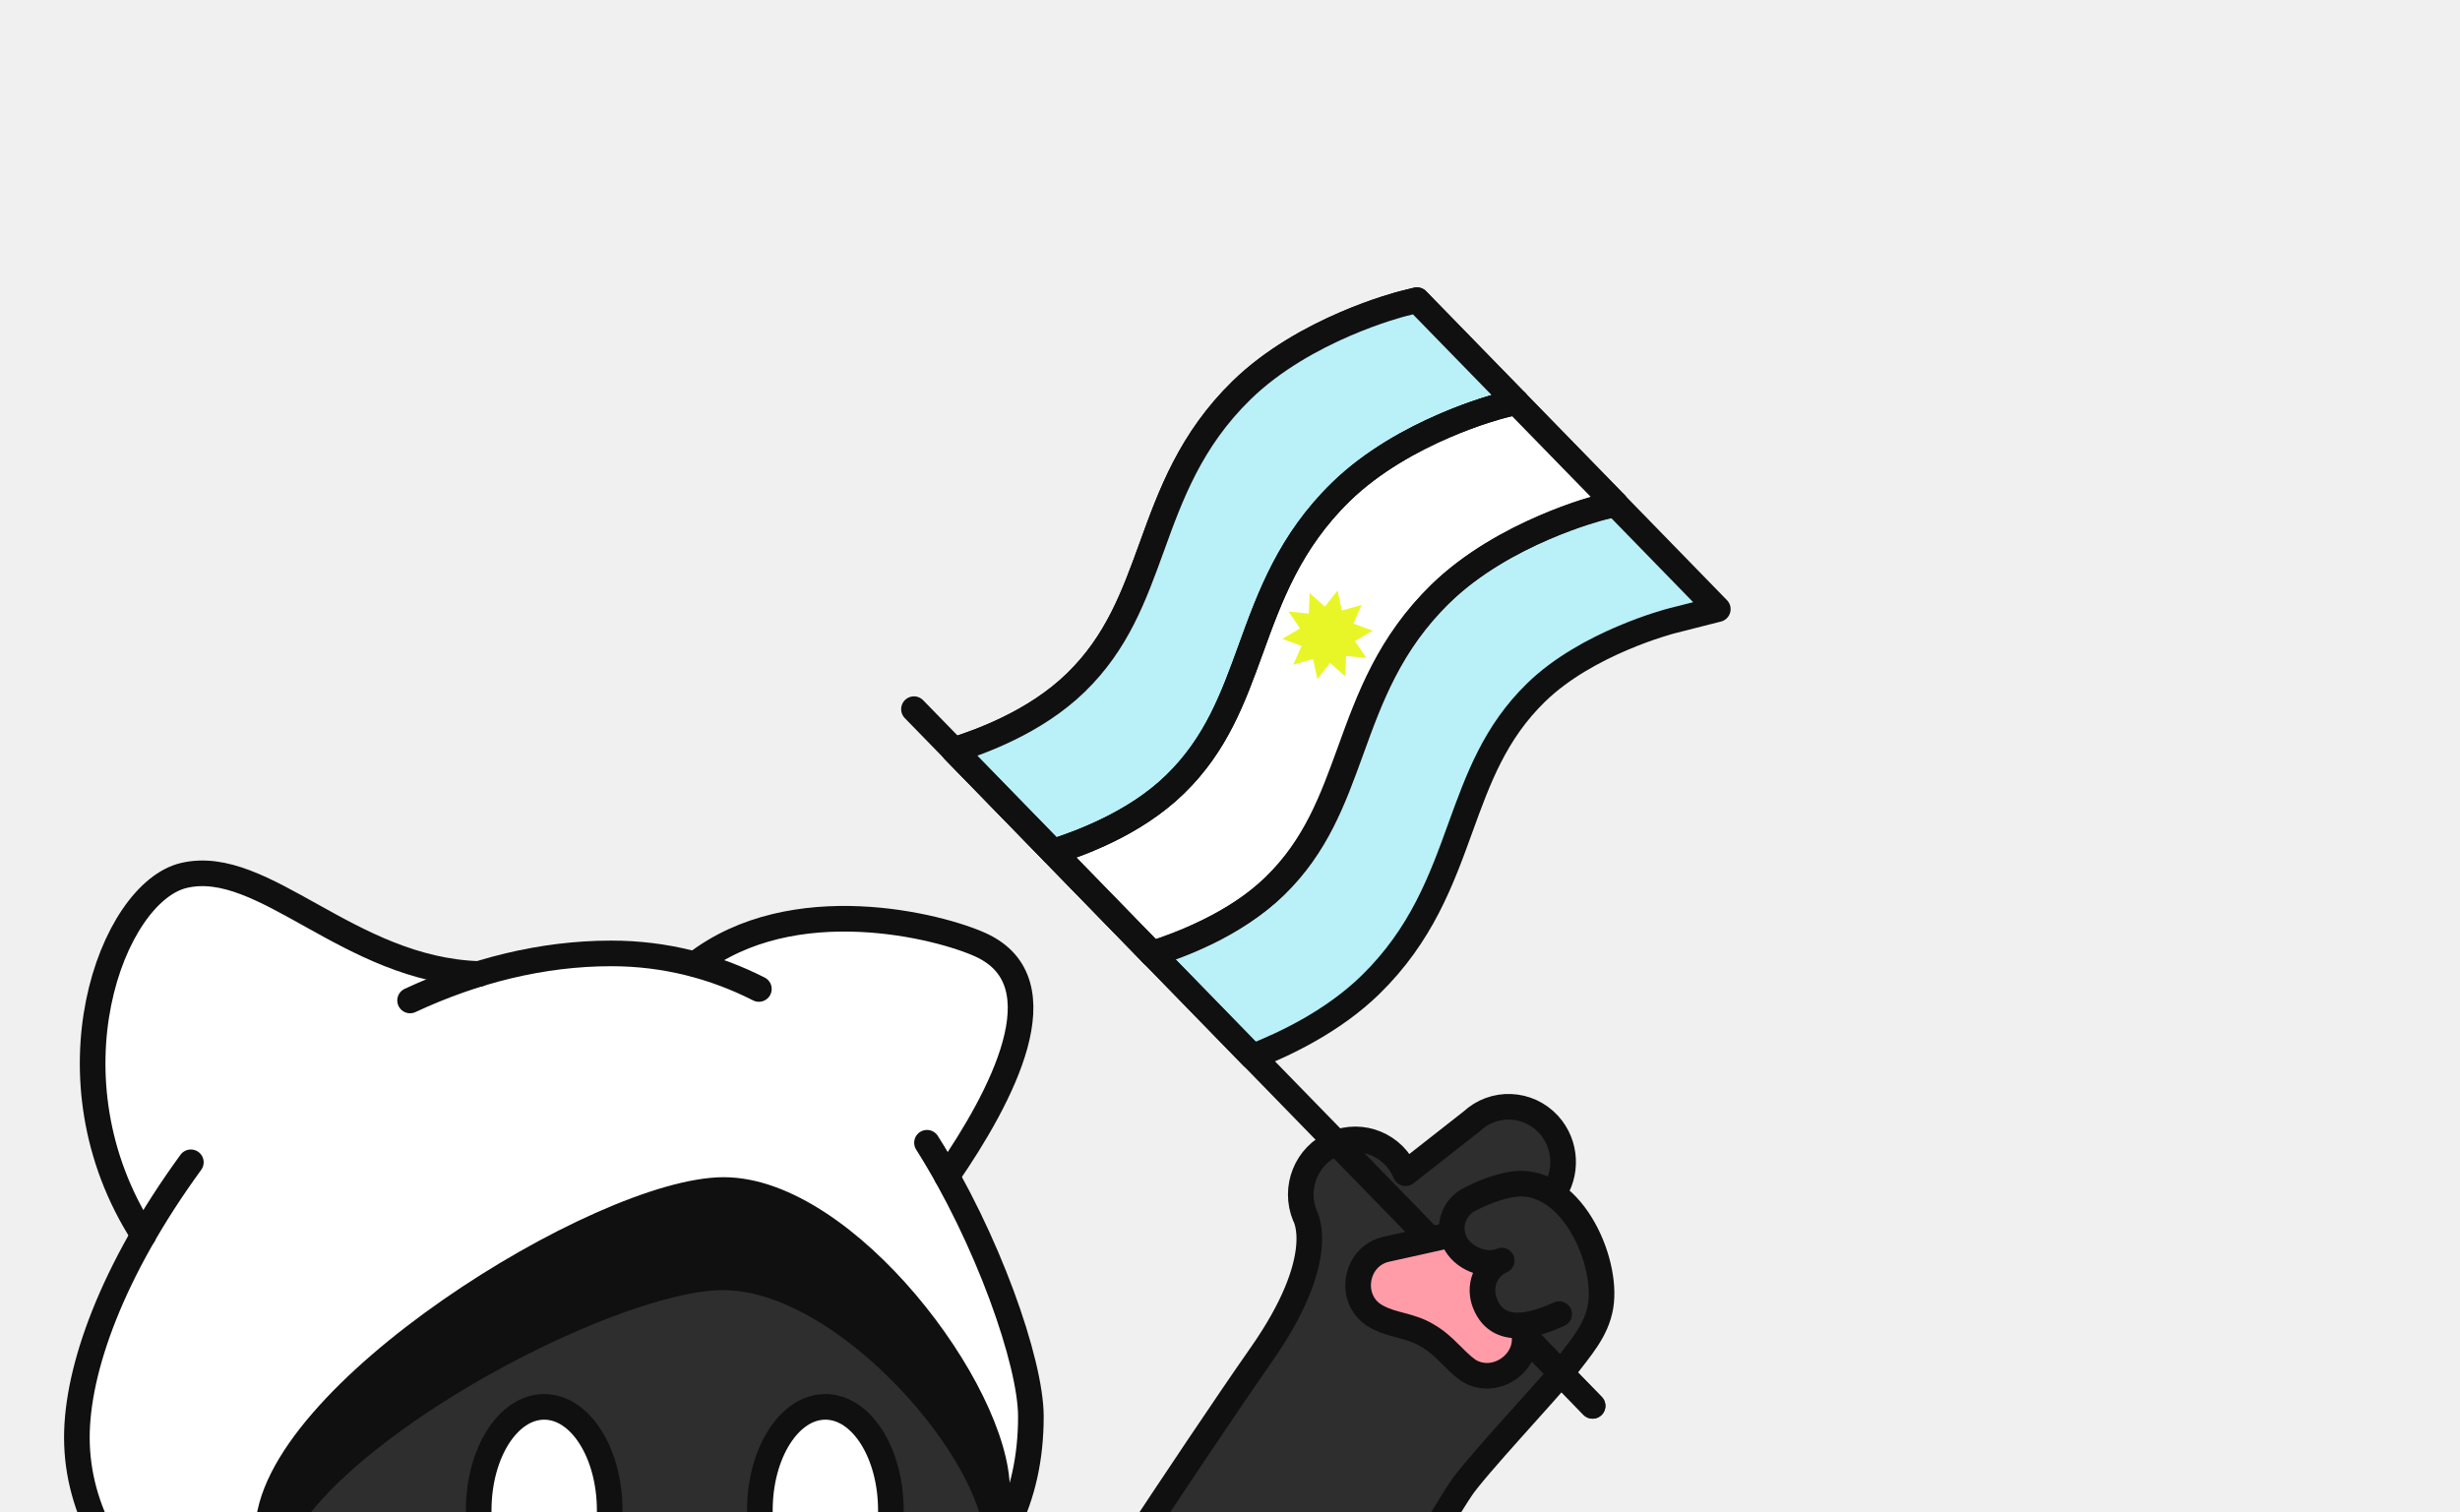
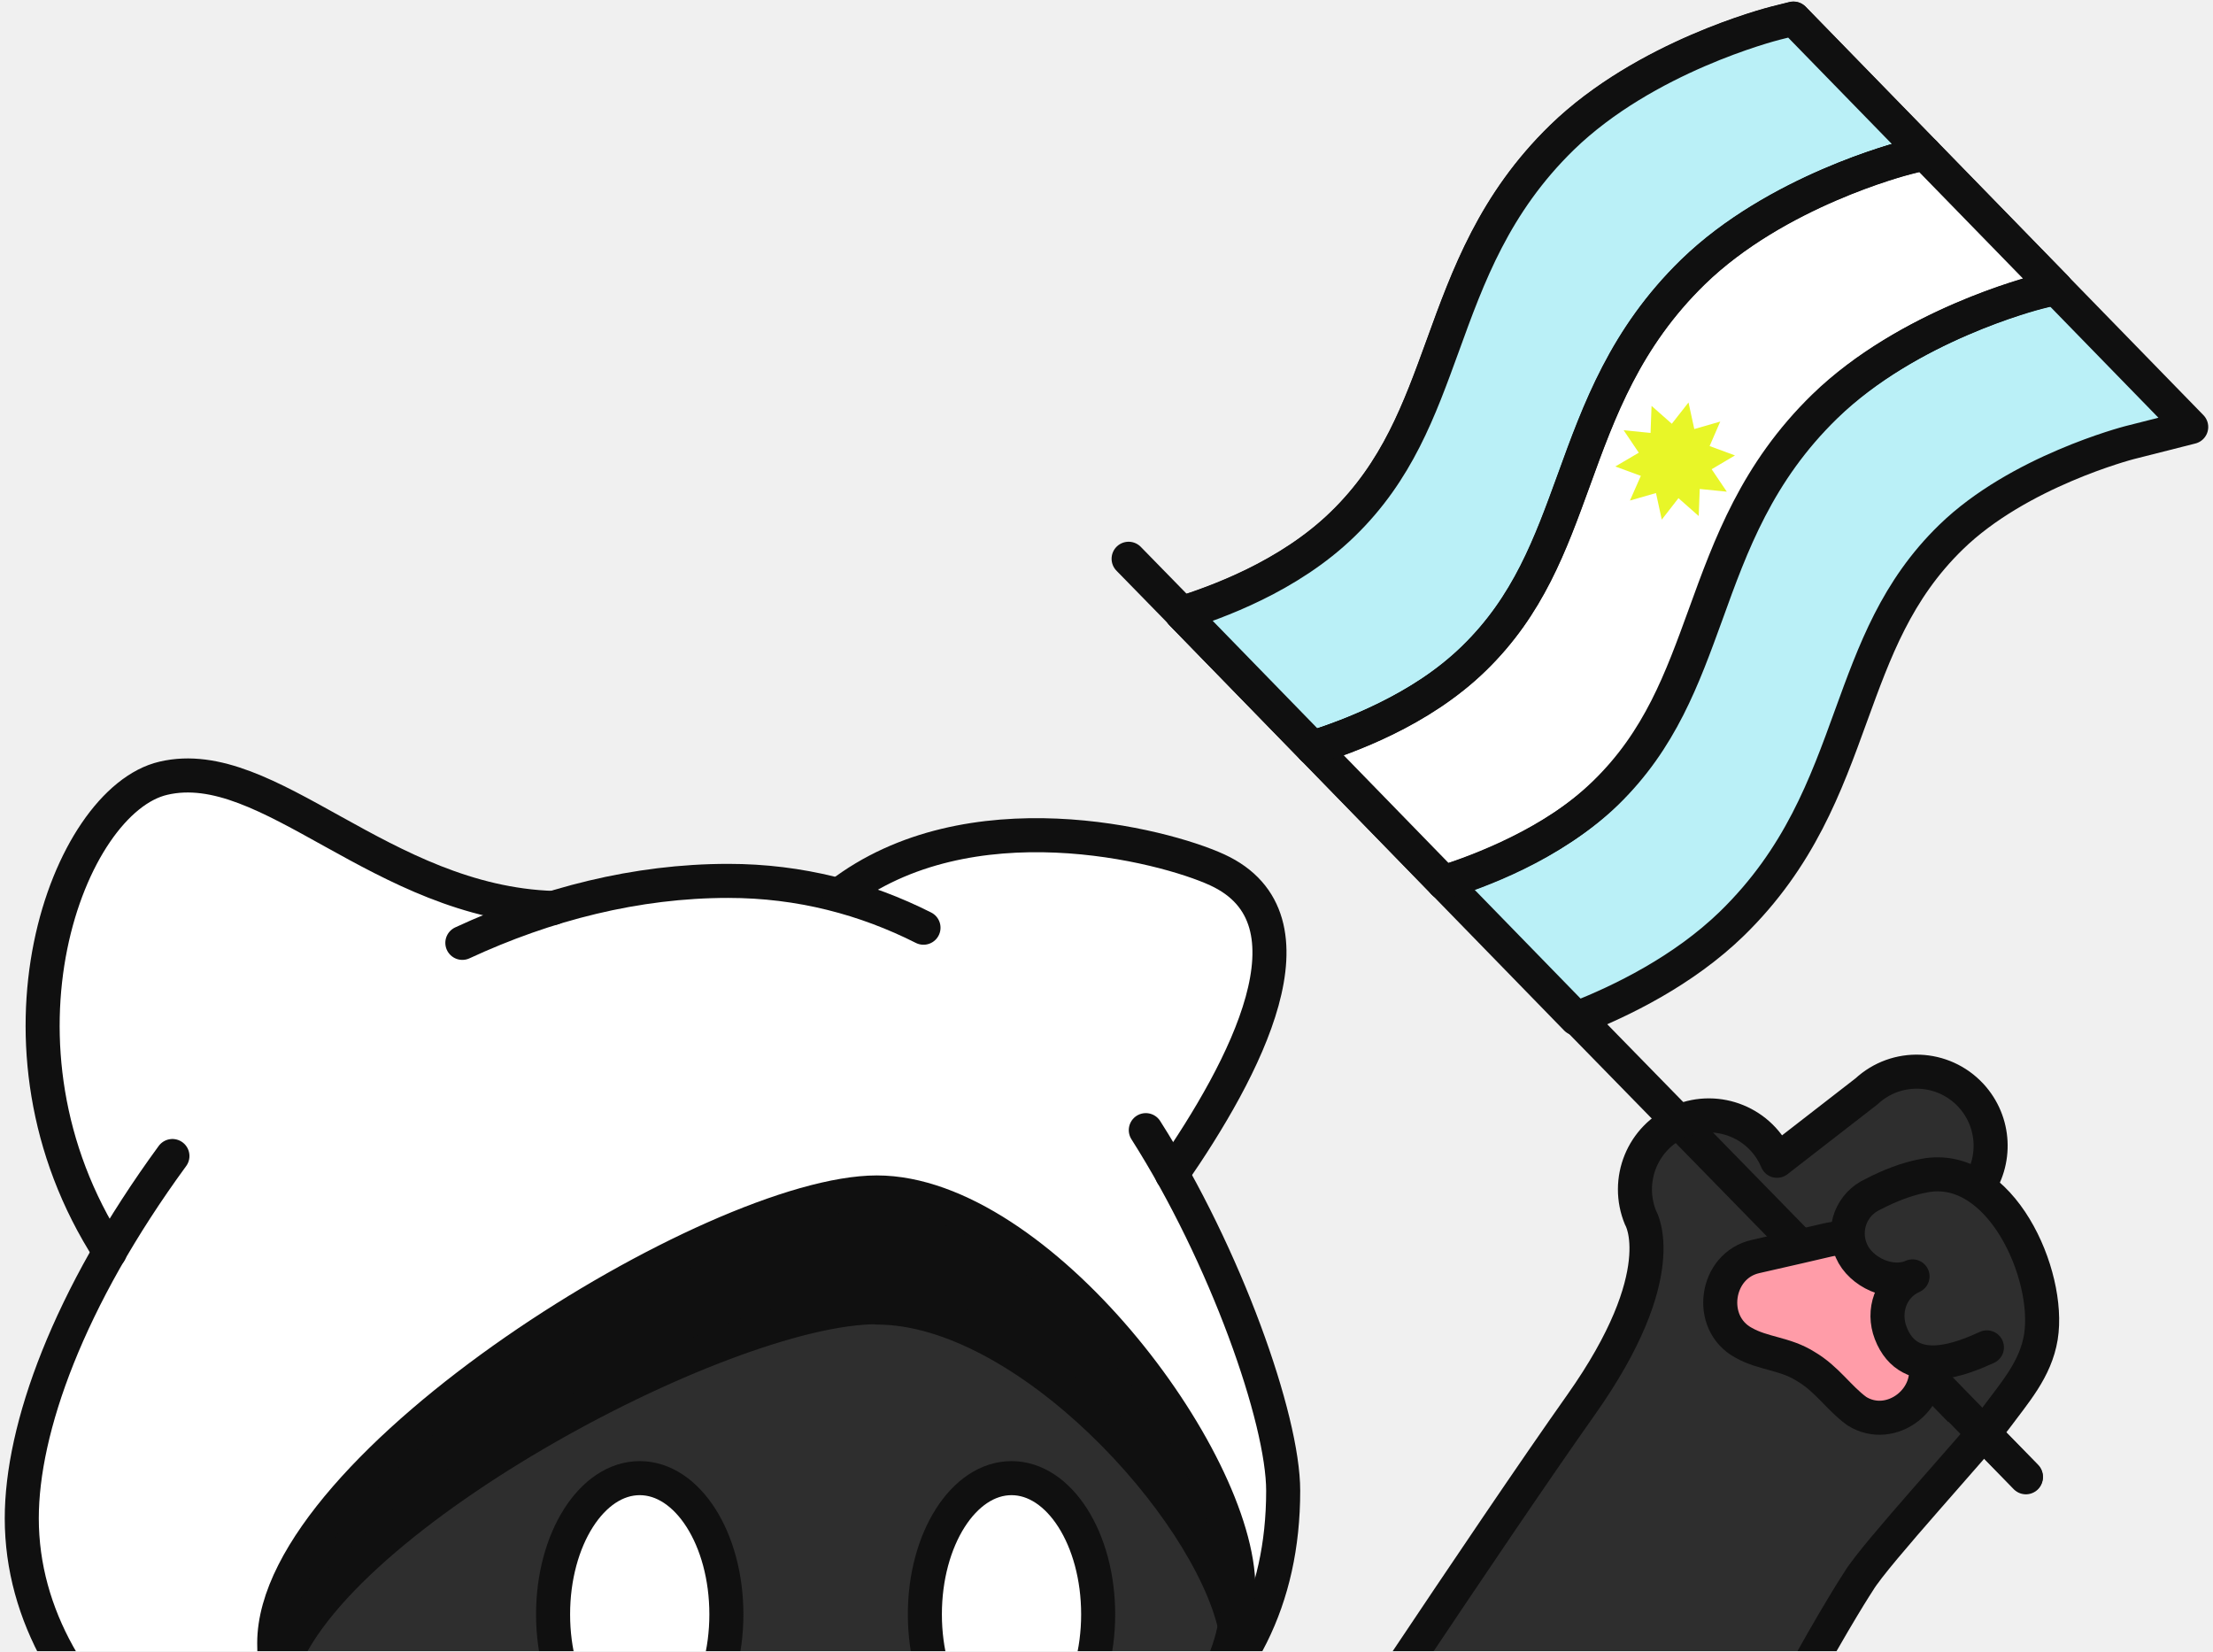
- <svg xmlns="http://www.w3.org/2000/svg" width="192" height="118" viewBox="0 0 192 118" fill="none">
-   <g clip-path="url(#clip0_73_209)">
-     <path d="M101.821 141.406C103.905 136.622 107 131.764 108.93 127.153C110.482 123.448 112.278 119.844 114.335 116.395C115.282 114.803 121.191 108.336 122.292 106.844C123.393 105.353 124.62 103.981 124.926 102.069C125.35 99.407 123.916 95.144 121.39 93.351C122.608 91.704 122.535 89.362 121.101 87.798C119.495 86.041 116.788 85.932 115.056 87.56L109.869 91.631C108.957 89.417 106.449 88.383 104.266 89.307C102.083 90.231 101.063 92.774 101.975 94.988C101.975 94.988 103.905 98.227 98.519 105.93C93.133 113.632 82 130.712 82 130.712" fill="#2E2E2E" />
-     <path d="M97.761 82.505C100.414 81.464 104.089 79.679 106.949 76.895C110.941 72.999 112.494 68.735 113.987 64.604C115.372 60.794 116.674 57.195 119.891 54.063C123.876 50.177 130.363 48.503 130.425 48.482L134.074 47.555L110.584 23.433L109.537 23.695C109.223 23.773 101.823 25.674 96.91 30.455C92.918 34.351 91.365 38.615 89.872 42.746C88.487 46.556 87.185 50.155 83.968 53.287C80.751 56.42 76.426 57.933 74.446 58.566L97.761 82.505Z" fill="#BAF0F7" stroke="#101010" stroke-width="2" stroke-linecap="round" stroke-linejoin="round" />
-     <path d="M82.28 66.478C84.26 65.845 88.745 64.18 91.803 61.199C95.019 58.066 96.322 54.468 97.707 50.657C99.2 46.527 100.751 42.254 104.744 38.367C109.657 33.586 117.058 31.684 117.371 31.607L118.15 31.414L118.34 31.379L110.594 23.432L109.547 23.694C109.233 23.771 101.832 25.673 96.92 30.454C92.928 34.35 91.375 38.613 89.882 42.744C88.497 46.555 87.195 50.153 83.978 53.286C80.761 56.418 76.435 57.931 74.456 58.565L82.206 66.529" fill="#BAF0F7" />
-     <path d="M82.28 66.478C84.26 65.845 88.745 64.18 91.803 61.199C95.019 58.066 96.322 54.468 97.707 50.657C99.2 46.527 100.751 42.254 104.744 38.367C109.657 33.586 117.058 31.684 117.371 31.607L118.15 31.414L118.34 31.379L110.594 23.432L109.547 23.694C109.233 23.771 101.832 25.673 96.92 30.454C92.928 34.35 91.375 38.613 89.882 42.744C88.497 46.555 87.195 50.153 83.978 53.286C80.761 56.418 76.435 57.931 74.456 58.565L82.206 66.529" stroke="#101010" stroke-width="2" stroke-linecap="round" stroke-linejoin="round" />
-     <path d="M90.017 74.426C91.997 73.793 96.481 72.128 99.539 69.147C102.756 66.015 104.058 62.416 105.443 58.606C106.936 54.475 108.487 50.202 112.481 46.315C117.394 41.535 124.794 39.633 125.108 39.555L125.887 39.362L126.077 39.327L118.33 31.38L117.283 31.642C116.969 31.719 109.569 33.621 104.656 38.402C100.664 42.298 99.112 46.562 97.618 50.693C96.234 54.503 94.931 58.102 91.714 61.234C88.498 64.367 84.172 65.88 82.192 66.513L89.942 74.478" fill="white" />
-     <path d="M90.017 74.426C91.997 73.793 96.481 72.128 99.539 69.147C102.756 66.015 104.058 62.416 105.443 58.606C106.936 54.475 108.487 50.202 112.481 46.315C117.394 41.535 124.794 39.633 125.108 39.555L125.887 39.362L126.077 39.327L118.33 31.38L117.283 31.642C116.969 31.719 109.569 33.621 104.656 38.402C100.664 42.298 99.112 46.562 97.618 50.693C96.234 54.503 94.931 58.102 91.714 61.234C88.498 64.367 84.172 65.88 82.192 66.513L89.942 74.478" stroke="#101010" stroke-width="2" stroke-linecap="round" stroke-linejoin="round" />
-     <path d="M71.334 55.364L119.147 104.453L124.3 109.756" stroke="#101010" stroke-width="2" stroke-linecap="round" stroke-linejoin="round" />
-     <path d="M118.33 31.38L117.283 31.642C116.969 31.719 109.569 33.621 104.656 38.402C100.664 42.298 99.112 46.562 97.618 50.693C96.234 54.503 94.931 58.102 91.714 61.234C88.498 64.367 84.172 65.88 82.192 66.513" stroke="#101010" stroke-width="2" stroke-linecap="round" stroke-linejoin="round" />
-     <path d="M126.072 39.347L125.025 39.608C124.712 39.686 117.311 41.588 112.398 46.368C108.406 50.264 106.854 54.528 105.36 58.659C103.976 62.469 102.673 66.068 99.456 69.2C96.24 72.333 91.914 73.846 89.934 74.479" stroke="#101010" stroke-width="2" stroke-linecap="round" stroke-linejoin="round" />
-     <path d="M121.172 93.276C122.364 91.64 122.275 89.333 120.867 87.788C119.27 86.044 116.58 85.935 114.858 87.552L109.702 91.595C108.796 89.396 106.303 88.37 104.133 89.287C101.962 90.205 100.949 92.731 101.855 94.929C101.855 94.929 103.774 98.145 98.42 105.795C93.066 113.444 82 130.406 82 130.406" stroke="#101010" stroke-width="2" stroke-linecap="round" stroke-linejoin="round" />
-     <path d="M117.605 99.328C117.017 97.267 114.899 96.036 112.782 96.506C112.782 96.506 109.377 97.277 108.242 97.517C105.679 98.057 105.162 101.6 107.483 102.811C108.719 103.491 110.087 103.461 111.384 104.252C112.762 105.032 113.451 106.163 114.616 106.994C116.794 108.335 119.641 106.183 118.871 103.751L117.595 99.338L117.605 99.328Z" fill="#FF9CA8" stroke="#101010" stroke-width="2" stroke-linecap="round" stroke-linejoin="round" />
-     <path d="M121.691 102.594C120.392 103.162 117.039 104.639 115.899 101.75C115.385 100.448 115.909 98.981 117.207 98.413C115.909 98.981 114.096 98.184 113.527 96.909C112.957 95.635 113.536 94.14 114.834 93.572C115.796 93.076 116.852 92.673 117.917 92.481C122.494 91.628 125.53 98.321 124.923 101.98C124.605 103.896 123.325 105.271 122.195 106.766C121.065 108.26 114.946 114.743 113.956 116.338C113.956 116.338 108.324 124.7 101 141.406" fill="#2E2E2E" />
-     <path d="M121.691 102.594C120.392 103.162 117.039 104.639 115.899 101.75C115.385 100.448 115.909 98.981 117.207 98.413C115.909 98.981 114.096 98.184 113.527 96.909C112.957 95.635 113.536 94.14 114.834 93.572C115.796 93.076 116.852 92.673 117.917 92.481C122.494 91.628 125.53 98.321 124.923 101.98C124.605 103.896 123.325 105.271 122.195 106.766C121.065 108.26 114.946 114.743 113.956 116.338C113.956 116.338 108.324 124.7 101 141.406" stroke="#101010" stroke-width="2" stroke-linecap="round" stroke-linejoin="round" />
-     <path d="M119.148 104.452L124.301 109.755" stroke="#101010" stroke-width="2" stroke-linecap="round" stroke-linejoin="round" />
-     <path d="M106.271 47.225L105.636 48.684L107.135 49.237L105.76 50.048L106.654 51.37L105.06 51.21L105.004 52.813L103.812 51.753L102.822 53.016L102.482 51.449L100.943 51.887L101.587 50.427L100.079 49.876L101.463 49.063L100.569 47.741L102.154 47.903L102.21 46.3L103.411 47.358L104.392 46.097L104.733 47.664L106.271 47.225Z" fill="#E8F628" />
-     <path d="M54.612 130.942C67.827 130.068 77.824 125.71 77.824 116.364C77.824 108.622 65.994 92.904 56.484 92.904C46.974 92.904 20.914 109.071 20.914 119.621C20.914 128.967 30.919 130.076 44.127 130.942H54.612Z" fill="#2E2E2E" />
-     <path d="M56.484 99.725C65.254 99.725 75.992 111.462 77.612 118.622C77.753 117.898 77.824 117.15 77.824 116.356C77.824 108.615 65.994 92.896 56.476 92.896C46.958 92.896 20.906 109.063 20.906 119.613C20.906 120.384 20.977 121.092 21.111 121.761C23.478 112.532 47.328 99.717 56.476 99.717L56.484 99.725Z" fill="#101010" stroke="#101010" stroke-width="2" stroke-linecap="round" stroke-linejoin="round" />
-     <path d="M64.419 125.993C67.243 125.993 69.532 122.376 69.532 117.914C69.532 113.452 67.243 109.834 64.419 109.834C61.596 109.834 59.307 113.452 59.307 117.914C59.307 122.376 61.596 125.993 64.419 125.993Z" fill="white" stroke="#101010" stroke-width="2" stroke-miterlimit="10" stroke-linecap="round" />
-     <path d="M42.474 125.993C45.298 125.993 47.587 122.376 47.587 117.914C47.587 113.452 45.298 109.834 42.474 109.834C39.65 109.834 37.361 113.452 37.361 117.914C37.361 122.376 39.65 125.993 42.474 125.993Z" fill="white" stroke="#101010" stroke-width="2" stroke-miterlimit="10" stroke-linecap="round" />
-     <path d="M46.478 139.163C43.395 132.389 37.377 130.407 37.377 130.407H37.338C27.631 129.408 20.914 127.284 20.914 119.621C20.914 109.071 46.856 92.904 56.484 92.904C66.112 92.904 77.832 108.623 77.832 116.364C77.832 120.117 76.211 123.067 73.427 125.309C77.903 121.871 80.467 117.056 80.467 110.597C80.467 106.829 77.8 98.796 73.907 91.834C78.178 85.619 82.913 76.713 76.565 73.787C73.372 72.316 61.903 69.357 54.258 75.281V75.305C52.189 74.746 50.01 74.448 47.705 74.448C44.189 74.448 40.72 75.022 37.377 76.044C27.215 75.714 20.591 66.895 14.361 68.35C8.714 69.664 3.294 84.179 11.191 96.436C7.62 102.628 6 108.135 6 112.234C6 122.43 15.77 130.478 26.727 133.695C25.051 134.915 21.968 138.117 21.189 144.883" fill="white" />
-     <path d="M31.155 134.702C18.554 132.578 6 123.775 6 112.218C6 106.908 8.722 99.221 14.896 90.74" stroke="#101010" stroke-width="2" stroke-linecap="round" stroke-linejoin="round" />
-     <path d="M72.35 89.214C77.061 96.656 80.459 106.341 80.459 110.589C80.459 117.095 77.864 121.934 73.333 125.372" stroke="#101010" stroke-width="2" stroke-linecap="round" stroke-linejoin="round" />
-     <path d="M32.006 78.106C36.946 75.801 42.279 74.432 47.706 74.432C51.954 74.432 55.8 75.47 59.23 77.209" stroke="#101010" stroke-width="2" stroke-linecap="round" stroke-linejoin="round" />
-     <path d="M37.378 76.037C27.216 75.706 20.593 66.887 14.363 68.343C8.715 69.656 3.295 84.171 11.193 96.428" stroke="#101010" stroke-width="2" stroke-linecap="round" stroke-linejoin="round" />
-     <path d="M54.258 75.273C61.904 69.349 73.372 72.307 76.566 73.779C82.913 76.705 78.186 85.611 73.907 91.826" stroke="#101010" stroke-width="2" stroke-linecap="round" stroke-linejoin="round" />
-     <path d="M54.612 130.942C67.827 130.068 77.824 125.71 77.824 116.364C77.824 108.622 65.994 92.904 56.484 92.904C46.974 92.904 20.914 109.071 20.914 119.621C20.914 128.967 30.919 130.076 44.127 130.942H54.612Z" stroke="#101010" stroke-width="2" stroke-linecap="round" stroke-linejoin="round" />
+ <svg xmlns="http://www.w3.org/2000/svg" width="130" height="97" viewBox="0 0 130 97" fill="none">
+   <g clip-path="url(#clip0_769_2859)">
+     <mask id="mask0_769_2859" style="mask-type:luminance" maskUnits="userSpaceOnUse" x="0" y="0" width="130" height="97">
+       <path d="M130 0H0V97H130V0Z" fill="white" />
+     </mask>
+     <g mask="url(#mask0_769_2859)">
+       <path d="M96.319 117.89C98.439 113.11 101.599 108.26 103.569 103.65C105.149 99.95 106.979 96.35 109.079 92.9C110.049 91.31 116.069 84.85 117.189 83.36C118.309 81.87 119.559 80.5 119.879 78.59C120.309 75.93 118.849 71.67 116.269 69.88C117.509 68.23 117.439 65.9 115.979 64.33C114.339 62.58 111.579 62.47 109.819 64.09L104.529 68.16C103.599 65.95 101.039 64.92 98.819 65.84C96.589 66.76 95.559 69.3 96.479 71.52C96.479 71.52 98.449 74.76 92.959 82.45C87.469 90.14 76.119 107.21 76.119 107.21" fill="#2E2E2E" />
+       <path d="M66.299 32.82L113.879 81.51L119.009 86.77" stroke="#101010" stroke-width="2" stroke-linecap="round" stroke-linejoin="round" />
+       <path d="M116.089 69.88C117.309 68.23 117.219 65.9 115.779 64.34C114.149 62.58 111.409 62.47 109.649 64.1L104.389 68.18C103.459 65.96 100.919 64.93 98.709 65.85C96.489 66.78 95.459 69.32 96.379 71.54C96.379 71.54 98.339 74.79 92.879 82.51C87.419 90.23 76.119 107.35 76.119 107.35" stroke="#101010" stroke-width="2" stroke-linecap="round" stroke-linejoin="round" />
+       <path d="M111.85 75.53C111.3 73.56 109.33 72.38 107.36 72.83C107.36 72.83 104.19 73.57 103.14 73.8C100.76 74.32 100.27 77.71 102.43 78.87C103.58 79.52 104.85 79.49 106.06 80.25C107.34 81 107.98 82.08 109.07 82.88C111.1 84.16 113.74 82.1 113.03 79.77L111.84 75.54H111.85V75.53Z" fill="#FF9CA8" stroke="#101010" stroke-width="2" stroke-linecap="round" stroke-linejoin="round" />
+       <path d="M116.719 79.14C115.449 79.71 112.179 81.18 111.069 78.3C110.569 77 111.069 75.54 112.349 74.97C111.079 75.54 109.309 74.74 108.759 73.47C108.199 72.2 108.759 70.71 110.039 70.14C110.979 69.65 112.009 69.24 113.049 69.05C117.519 68.2 120.479 74.88 119.889 78.53C119.579 80.44 118.329 81.82 117.229 83.31C116.129 84.8 110.149 91.27 109.189 92.87C109.189 92.87 103.689 101.22 96.539 117.9" fill="#2E2E2E" />
+       <path d="M116.719 79.14C115.449 79.71 112.179 81.18 111.069 78.3C110.569 77 111.069 75.54 112.349 74.97C111.079 75.54 109.309 74.74 108.759 73.47C108.199 72.2 108.759 70.71 110.039 70.14C110.979 69.65 112.009 69.24 113.049 69.05C117.519 68.2 120.479 74.88 119.889 78.53C119.579 80.44 118.329 81.82 117.229 83.31C116.129 84.8 110.149 91.27 109.189 92.87C109.189 92.87 103.689 101.22 96.539 117.9" stroke="#101010" stroke-width="2" stroke-linecap="round" stroke-linejoin="round" />
+       <path d="M113.879 81.48L119.009 86.73" stroke="#101010" stroke-width="2" stroke-linecap="round" stroke-linejoin="round" />
+       <path d="M49.649 107.73C62.799 106.87 72.749 102.55 72.749 93.29C72.749 85.62 60.979 70.04 51.509 70.04C42.039 70.04 16.109 86.06 16.109 96.51C16.109 105.77 26.069 106.87 39.209 107.73H49.649Z" fill="#2E2E2E" />
+       <path d="M51.519 76.8C60.249 76.8 70.929 88.43 72.549 95.52C72.689 94.8 72.759 94.06 72.759 93.27C72.759 85.6 60.989 70.02 51.509 70.02C42.029 70.02 16.109 86.04 16.109 96.49C16.109 97.25 16.179 97.96 16.309 98.62C18.669 89.48 42.399 76.78 51.499 76.78L51.519 76.8Z" fill="#101010" stroke="#101010" stroke-width="2" stroke-linecap="round" stroke-linejoin="round" />
+       <path d="M59.42 102.83C62.23 102.83 64.51 99.25 64.51 94.82C64.51 90.39 62.23 86.82 59.42 86.82C56.61 86.82 54.33 90.4 54.33 94.82C54.33 99.24 56.61 102.83 59.42 102.83Z" fill="white" stroke="#101010" stroke-width="2" stroke-miterlimit="10" stroke-linecap="round" />
+       <path d="M37.58 102.83C40.39 102.83 42.67 99.25 42.67 94.82C42.67 90.39 40.39 86.82 37.58 86.82C34.77 86.82 32.49 90.4 32.49 94.82C32.49 99.24 34.77 102.83 37.58 102.83Z" fill="white" stroke="#101010" stroke-width="2" stroke-miterlimit="10" stroke-linecap="round" />
+       <path d="M41.559 115.88C38.489 109.17 32.499 107.2 32.499 107.2H32.459C22.799 106.21 16.119 104.1 16.119 96.51C16.119 86.06 41.939 70.04 51.519 70.04C61.099 70.04 72.769 85.61 72.769 93.29C72.769 97.01 71.159 99.93 68.389 102.15C72.839 98.74 75.399 93.97 75.399 87.57C75.399 83.84 72.749 75.88 68.869 68.98C73.119 62.82 77.829 54 71.519 51.1C68.339 49.64 56.929 46.71 49.319 52.58V52.6C47.259 52.05 45.089 51.75 42.799 51.75C39.299 51.75 35.849 52.32 32.519 53.33C22.409 53 15.809 44.26 9.619 45.71C3.999 47.01 -1.391 61.39 6.469 73.54C2.919 79.67 1.299 85.13 1.299 89.19C1.299 99.29 11.019 107.27 21.929 110.46C20.259 111.67 17.189 114.84 16.419 121.55" fill="white" />
+       <path d="M26.309 111.46C13.769 109.36 1.279 100.63 1.279 89.18C1.279 83.92 3.989 76.3 10.129 67.9" stroke="#101010" stroke-width="2" stroke-linecap="round" stroke-linejoin="round" />
+       <path d="M67.309 66.38C71.999 73.75 75.379 83.35 75.379 87.56C75.379 94.01 72.799 98.8 68.289 102.21" stroke="#101010" stroke-width="2" stroke-linecap="round" stroke-linejoin="round" />
+       <path d="M27.16 55.38C32.08 53.1 37.38 51.74 42.78 51.74C47.01 51.74 50.84 52.77 54.25 54.49" stroke="#101010" stroke-width="2" stroke-linecap="round" stroke-linejoin="round" />
+       <path d="M32.499 53.33C22.389 53 15.789 44.26 9.599 45.71C3.979 47.01 -1.411 61.39 6.449 73.54" stroke="#101010" stroke-width="2" stroke-linecap="round" stroke-linejoin="round" />
+       <path d="M49.299 52.57C56.909 46.7 68.319 49.63 71.499 51.09C77.819 53.99 73.109 62.81 68.849 68.97" stroke="#101010" stroke-width="2" stroke-linecap="round" stroke-linejoin="round" />
+       <path d="M49.649 107.73C62.799 106.87 72.749 102.55 72.749 93.29C72.749 85.62 60.979 70.04 51.509 70.04C42.039 70.04 16.109 86.06 16.109 96.51C16.109 105.77 26.069 106.87 39.209 107.73H49.649Z" stroke="#101010" stroke-width="2" stroke-linecap="round" stroke-linejoin="round" />
+       <path d="M92.6 59.83C95.24 58.8 98.89 57.02 101.74 54.25C105.71 50.38 107.25 46.14 108.74 42.03C110.12 38.24 111.41 34.66 114.61 31.55C118.57 27.69 125.02 26.02 125.09 26L128.72 25.08L105.35 1.09L104.31 1.35C104 1.43 96.64 3.32 91.75 8.07C87.78 11.94 86.24 16.18 84.75 20.29C83.37 24.08 82.08 27.66 78.88 30.77C75.68 33.89 71.38 35.39 69.41 36.02L92.6 59.83Z" fill="#BAF0F7" stroke="#101010" stroke-width="2" stroke-linecap="round" stroke-linejoin="round" />
+       <path d="M77.2 43.9C79.17 43.27 83.63 41.61 86.67 38.65C89.87 35.53 91.16 31.96 92.54 28.17C94.03 24.06 95.57 19.81 99.54 15.95C104.43 11.2 111.79 9.3 112.1 9.23L112.87 9.04L113.06 9L105.36 1.1L104.32 1.36C104.01 1.44 96.65 3.33 91.76 8.08C87.79 11.95 86.25 16.19 84.76 20.3C83.38 24.09 82.09 27.67 78.89 30.78C75.69 33.9 71.39 35.4 69.42 36.03L77.13 43.95" fill="#BAF0F7" />
+       <path d="M77.2 43.9C79.17 43.27 83.63 41.61 86.67 38.65C89.87 35.53 91.16 31.96 92.54 28.17C94.03 24.06 95.57 19.81 99.54 15.95C104.43 11.2 111.79 9.3 112.1 9.23L112.87 9.04L113.06 9L105.36 1.1L104.32 1.36C104.01 1.44 96.65 3.33 91.76 8.08C87.79 11.95 86.25 16.19 84.76 20.3C83.38 24.09 82.09 27.67 78.89 30.78C75.69 33.9 71.39 35.4 69.42 36.03L77.13 43.95" stroke="#101010" stroke-width="2" stroke-linecap="round" stroke-linejoin="round" />
+       <path d="M84.899 51.8C86.869 51.17 91.329 49.51 94.369 46.55C97.569 43.43 98.859 39.86 100.239 36.07C101.719 31.96 103.269 27.71 107.239 23.85C112.129 19.1 119.489 17.2 119.799 17.13L120.569 16.94L120.759 16.9L113.059 9L112.019 9.26C111.709 9.34 104.349 11.23 99.459 15.98C95.489 19.85 93.949 24.09 92.459 28.2C91.079 31.99 89.789 35.57 86.589 38.68C83.389 41.8 79.089 43.3 77.119 43.93L84.829 51.85" fill="white" />
+       <path d="M84.899 51.8C86.869 51.17 91.329 49.51 94.369 46.55C97.569 43.43 98.859 39.86 100.239 36.07C101.719 31.96 103.269 27.71 107.239 23.85C112.129 19.1 119.489 17.2 119.799 17.13L120.569 16.94L120.759 16.9L113.059 9L112.019 9.26C111.709 9.34 104.349 11.23 99.459 15.98C95.489 19.85 93.949 24.09 92.459 28.2C91.079 31.99 89.789 35.57 86.589 38.68C83.389 41.8 79.089 43.3 77.119 43.93L84.829 51.85" stroke="#101010" stroke-width="2" stroke-linecap="round" stroke-linejoin="round" />
+       <path d="M113.049 8.99L112.009 9.25C111.699 9.33 104.339 11.22 99.449 15.97C95.479 19.84 93.939 24.08 92.449 28.19C91.069 31.98 89.779 35.56 86.579 38.67C83.379 41.79 79.079 43.29 77.109 43.92" stroke="#101010" stroke-width="2" stroke-linecap="round" stroke-linejoin="round" />
+       <path d="M120.749 16.91L119.709 17.17C119.399 17.25 112.039 19.14 107.149 23.89C103.179 27.76 101.639 32 100.149 36.11C98.769 39.9 97.479 43.48 94.279 46.59C91.079 49.71 86.779 51.21 84.809 51.84" stroke="#101010" stroke-width="2" stroke-linecap="round" stroke-linejoin="round" />
+       <path d="M101.059 24.75L100.429 26.2L101.919 26.75L100.549 27.56L101.439 28.88L99.849 28.72L99.789 30.31L98.599 29.26L97.619 30.52L97.279 28.96L95.749 29.4L96.389 27.95L94.889 27.4L96.269 26.59L95.379 25.27L96.959 25.43L97.019 23.84L98.209 24.89L99.189 23.64L99.529 25.2L101.059 24.76V24.75Z" fill="#E8F628" />
+     </g>
  </g>
  <defs>
-     <clipPath id="clip0_73_209">
-       <rect width="192" height="143" fill="white" transform="translate(0 -7)" />
+     <clipPath id="clip0_769_2859">
+       <rect width="130" height="97" fill="white" />
    </clipPath>
  </defs>
</svg>
